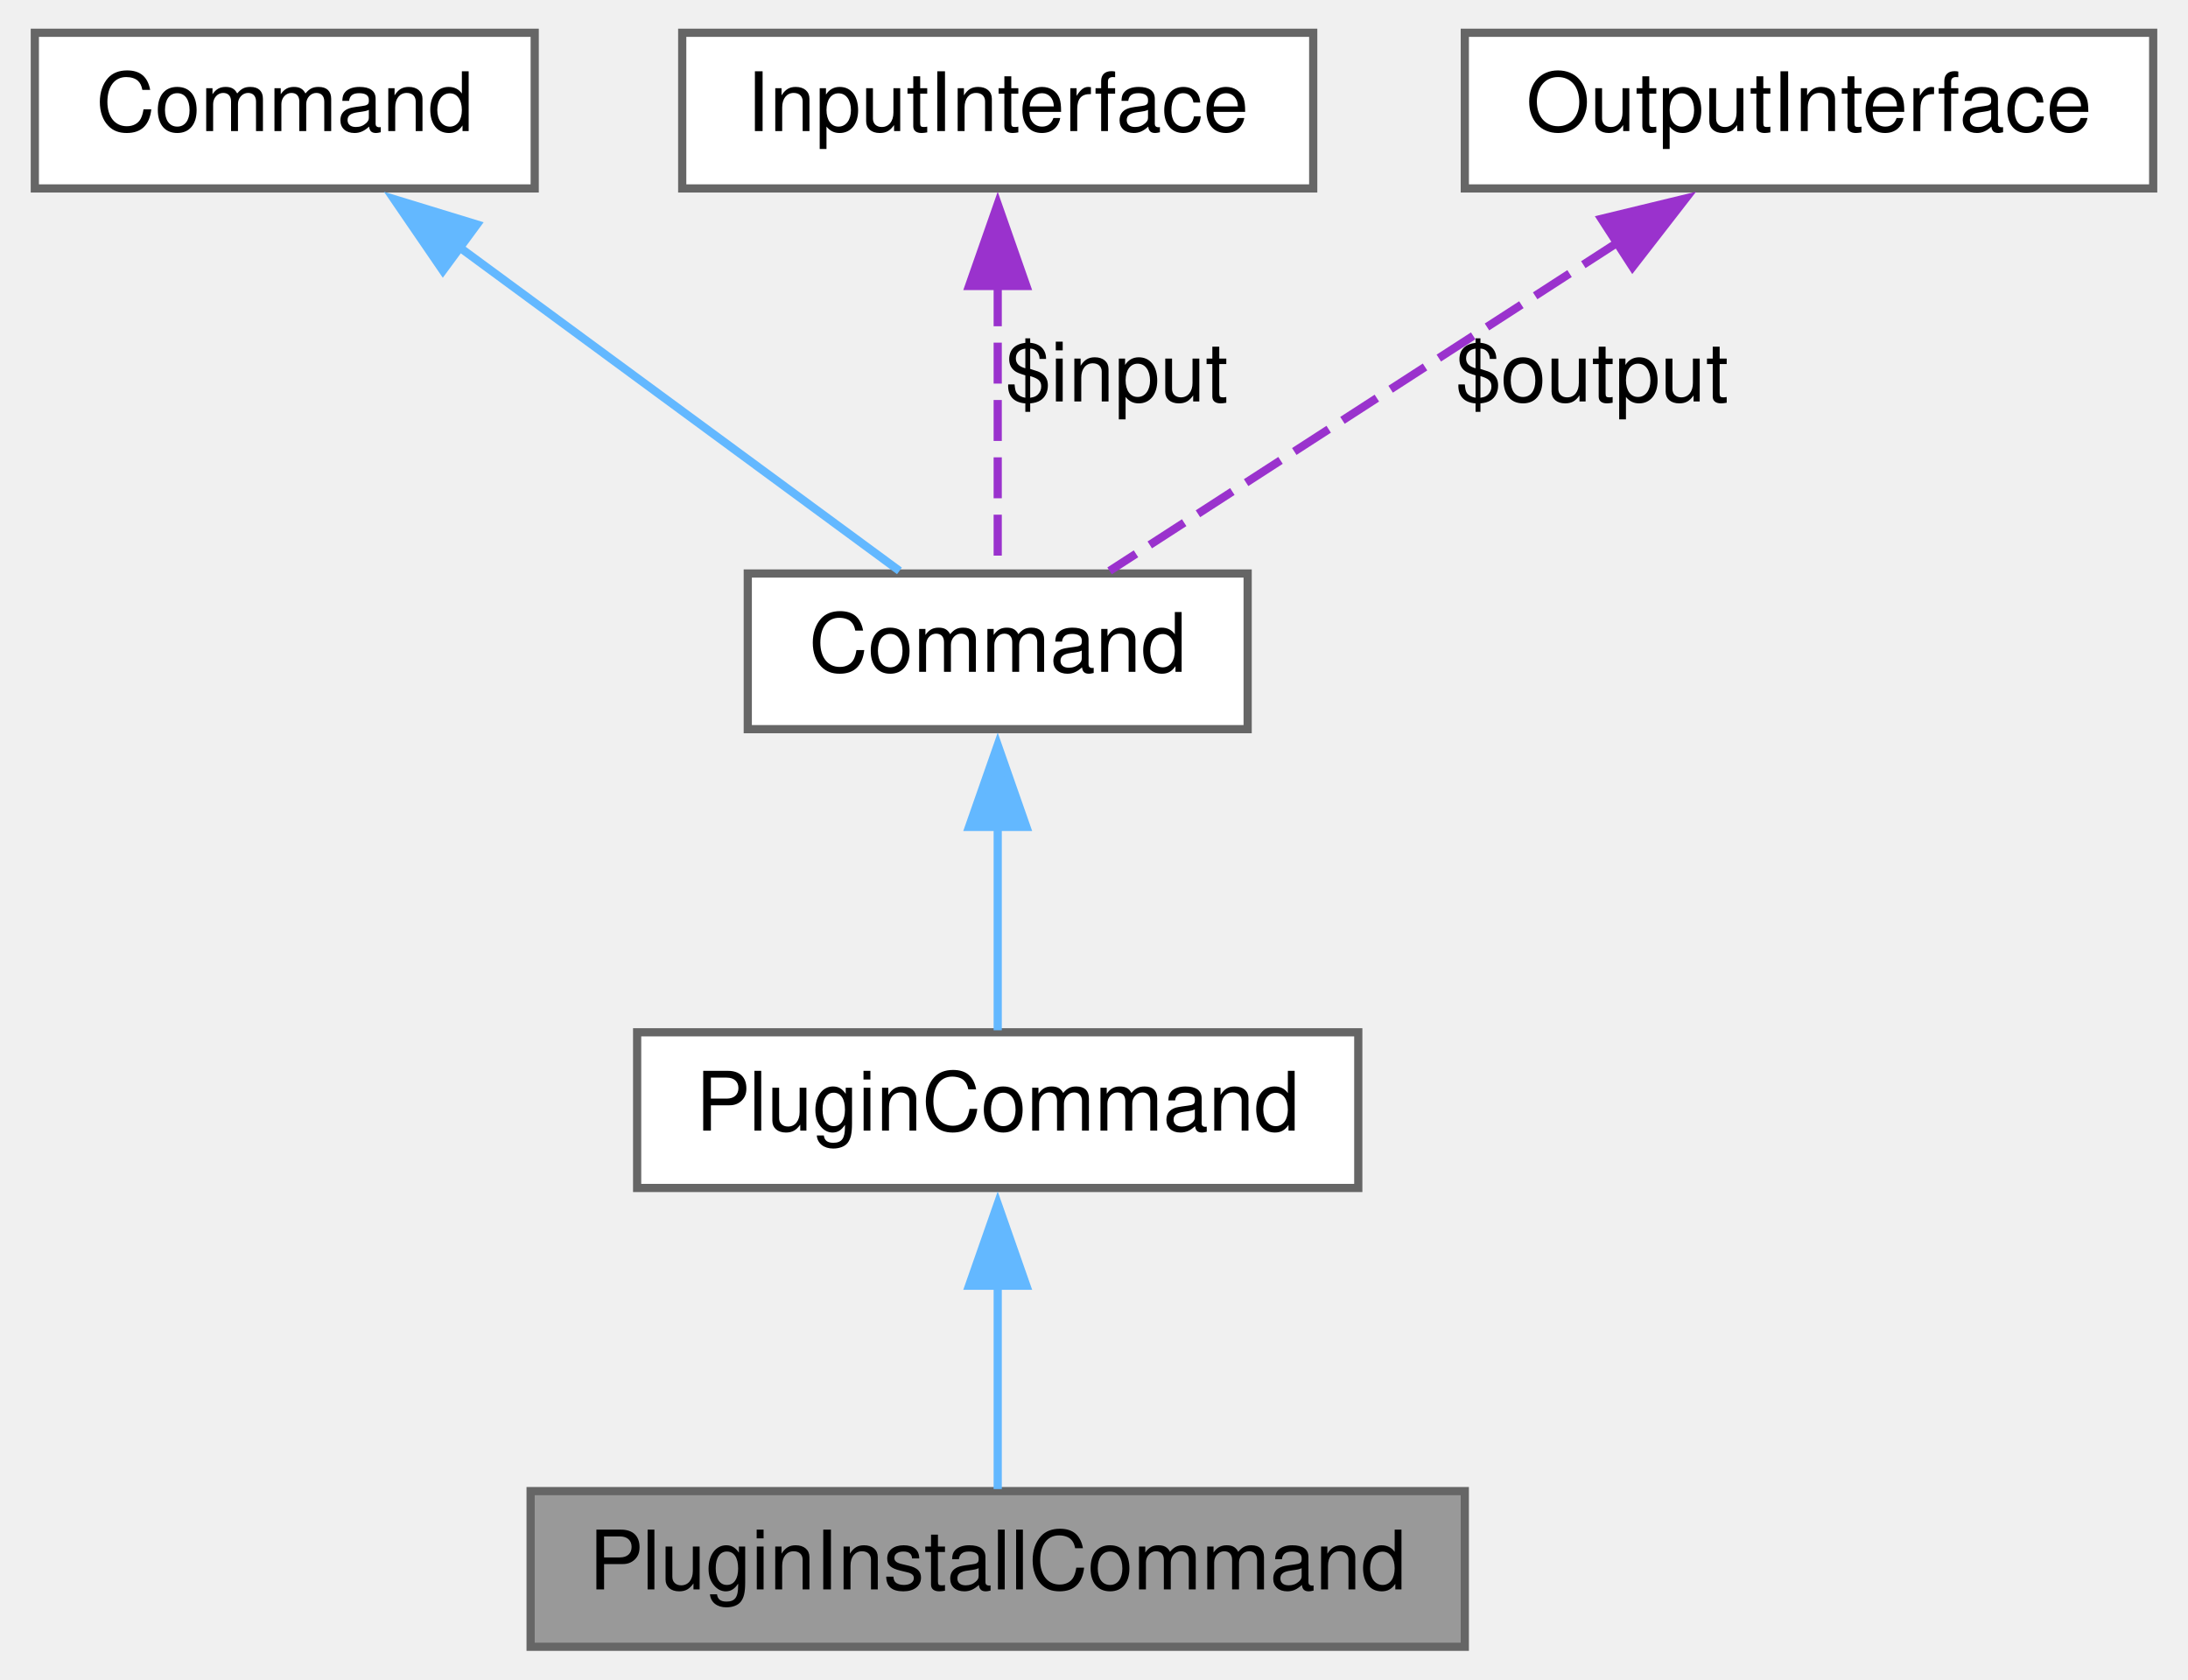
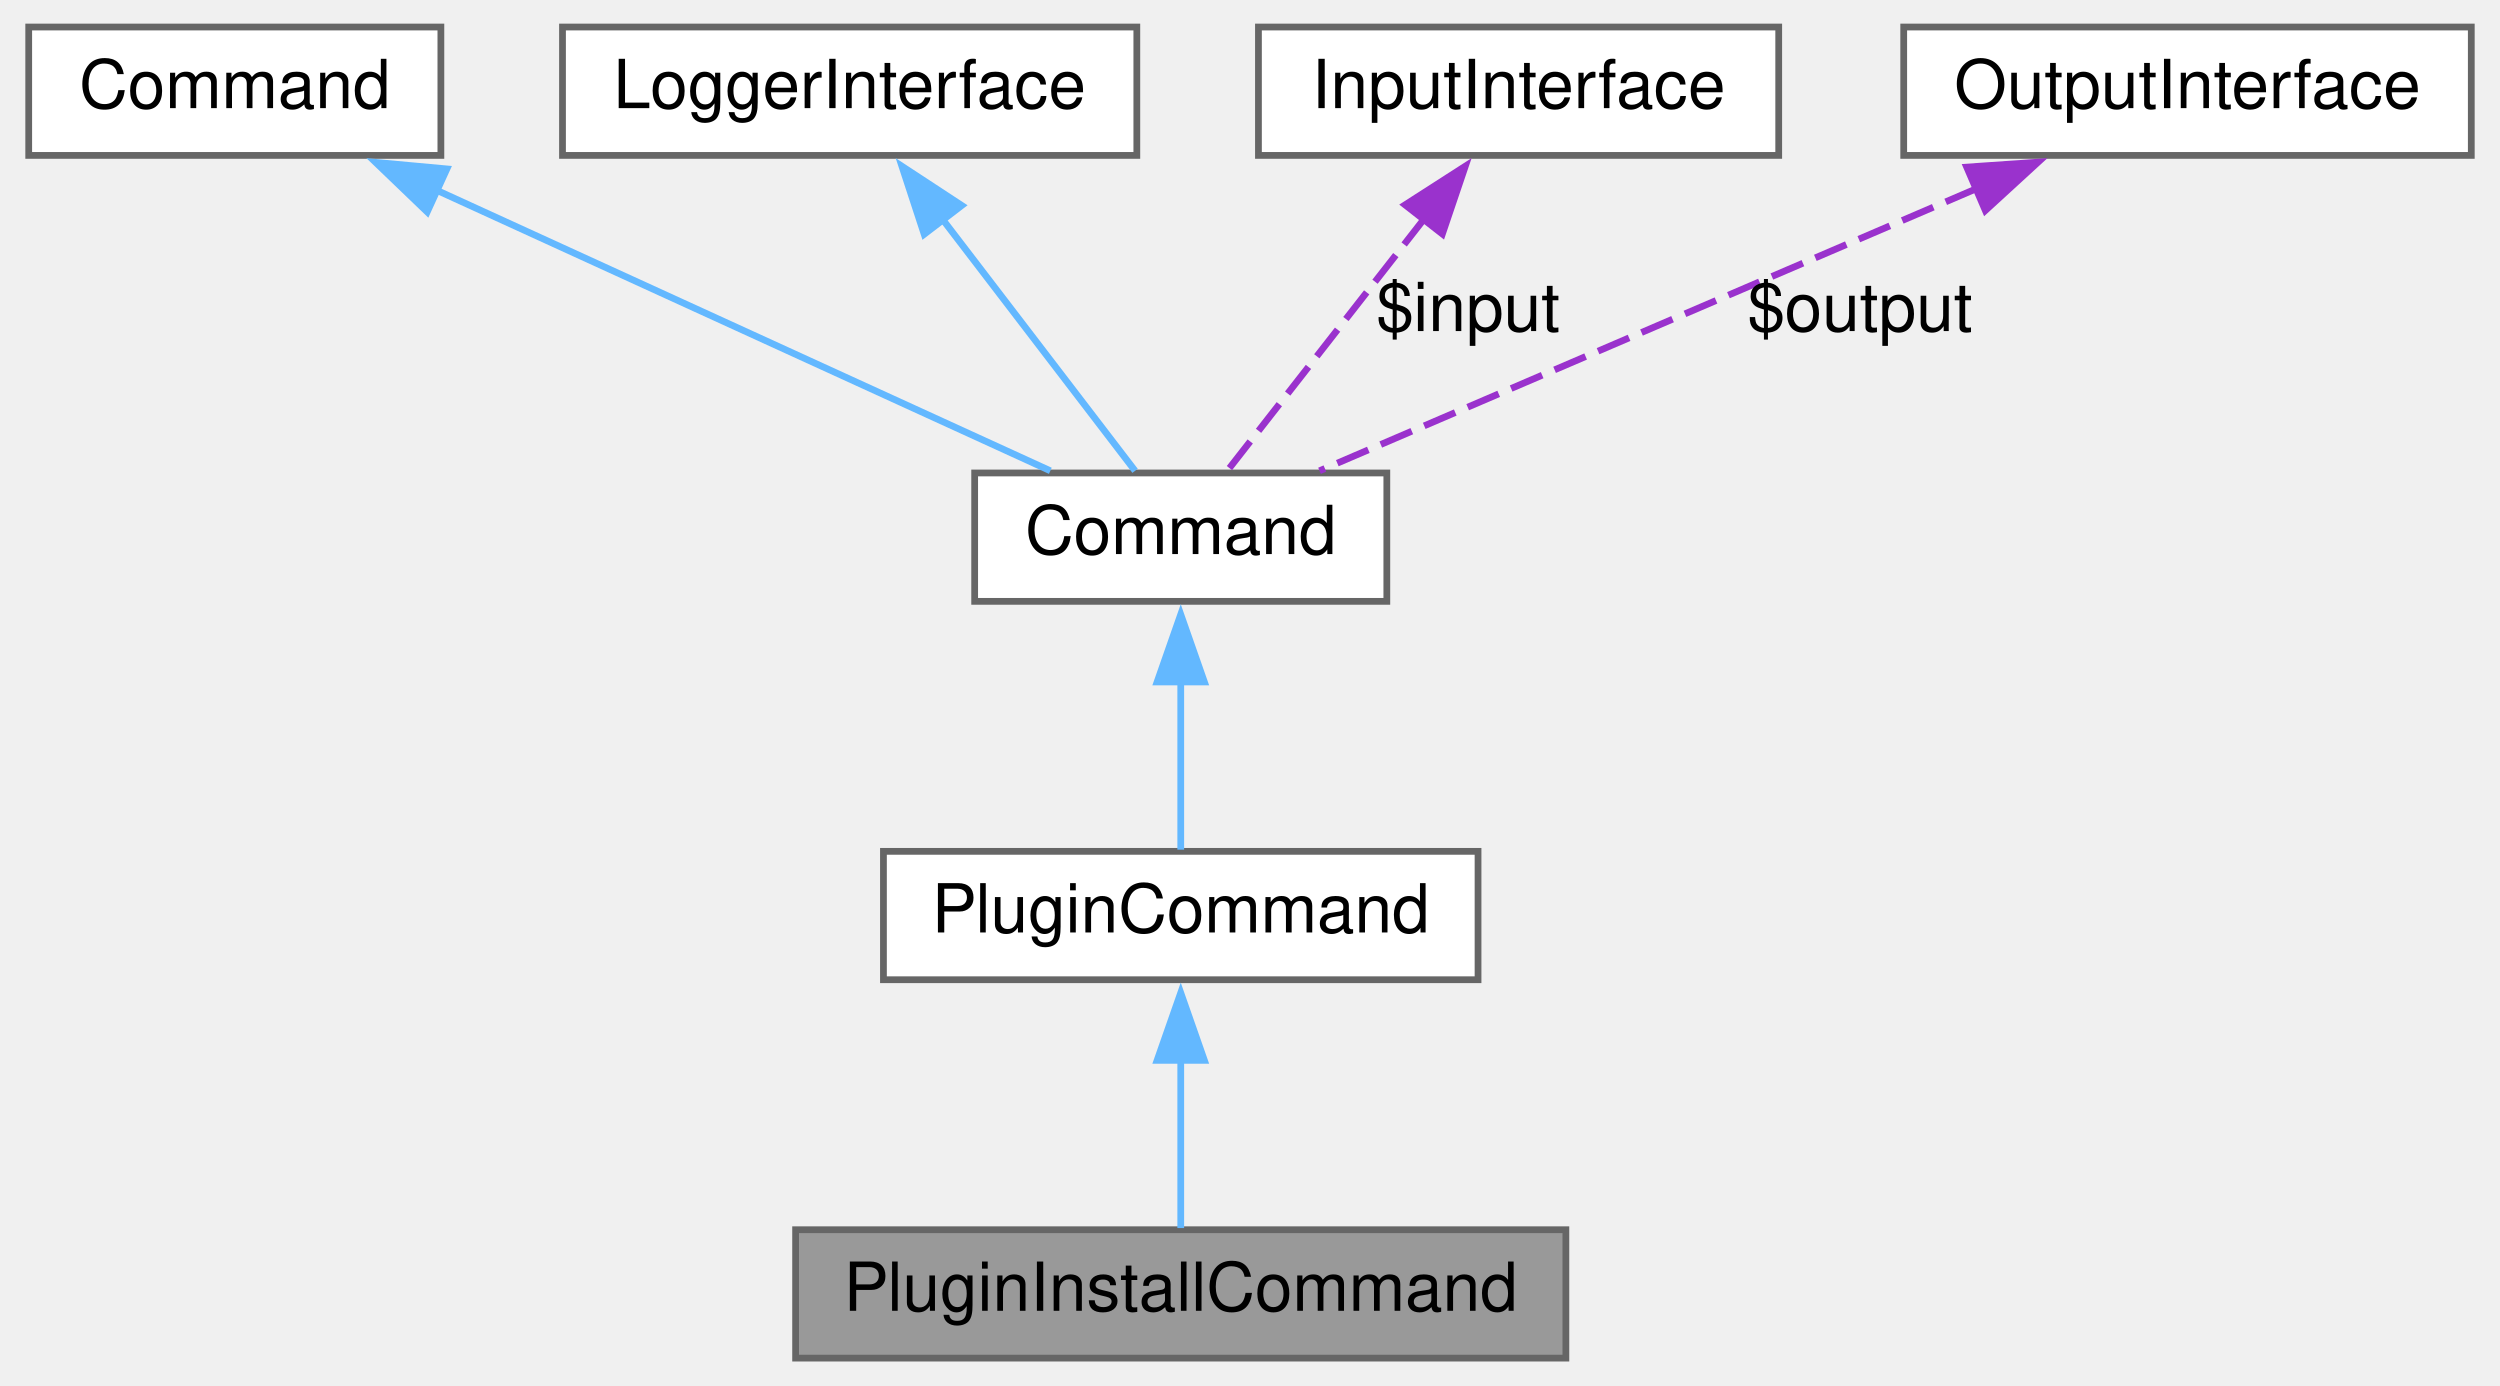
- <svg xmlns="http://www.w3.org/2000/svg" xmlns:xlink="http://www.w3.org/1999/xlink" width="267pt" height="205pt" viewBox="0.00 0.00 266.50 205.00">
+ <svg xmlns="http://www.w3.org/2000/svg" xmlns:xlink="http://www.w3.org/1999/xlink" width="370pt" height="205pt" viewBox="0.00 0.00 369.50 205.00">
  <g id="graph0" class="graph" transform="scale(1 1) rotate(0) translate(4 201)">
    <g id="node1" class="node">
      <g id="a_node1">
        <a xlink:title=" ">
-           <polygon fill="#999999" stroke="#666666" points="174.5,-19 60.5,-19 60.5,0 174.5,0 174.5,-19" />
-           <text text-anchor="middle" x="117.5" y="-7" font-family="Helvetica,sans-Serif" font-size="10.00">PluginInstallCommand</text>
+           <polygon fill="#999999" stroke="#666666" points="227.5,-19 113.5,-19 113.5,0 227.5,0 227.5,-19" />
+           <text text-anchor="middle" x="170.5" y="-7" font-family="Helvetica,sans-Serif" font-size="10.00">PluginInstallCommand</text>
        </a>
      </g>
    </g>
    <g id="node2" class="node">
      <g id="a_node2">
        <a xlink:href="class_z_m_1_1_command_1_1_plugin_1_1_plugin_command.html" target="_top" xlink:title=" ">
-           <polygon fill="white" stroke="#666666" points="161.5,-75 73.5,-75 73.5,-56 161.5,-56 161.5,-75" />
-           <text text-anchor="middle" x="117.5" y="-63" font-family="Helvetica,sans-Serif" font-size="10.00">PluginCommand</text>
+           <polygon fill="white" stroke="#666666" points="214.5,-75 126.5,-75 126.5,-56 214.5,-56 214.5,-75" />
+           <text text-anchor="middle" x="170.5" y="-63" font-family="Helvetica,sans-Serif" font-size="10.00">PluginCommand</text>
        </a>
      </g>
    </g>
    <g id="edge1" class="edge">
-       <path fill="none" stroke="#63b8ff" d="M117.5,-44.11C117.5,-35.52 117.5,-25.97 117.5,-19.25" />
-       <polygon fill="#63b8ff" stroke="#63b8ff" points="114,-44.07 117.5,-54.07 121,-44.07 114,-44.07" />
+       <path fill="none" stroke="#63b8ff" d="M170.5,-44.11C170.5,-35.52 170.5,-25.97 170.5,-19.25" />
+       <polygon fill="#63b8ff" stroke="#63b8ff" points="167,-44.07 170.5,-54.07 174,-44.07 167,-44.07" />
    </g>
    <g id="node3" class="node">
      <g id="a_node3">
        <a xlink:href="class_z_m_1_1_command_1_1_command.html" target="_top" xlink:title=" ">
-           <polygon fill="white" stroke="#666666" points="148,-131 87,-131 87,-112 148,-112 148,-131" />
-           <text text-anchor="middle" x="117.5" y="-119" font-family="Helvetica,sans-Serif" font-size="10.00">Command</text>
+           <polygon fill="white" stroke="#666666" points="201,-131 140,-131 140,-112 201,-112 201,-131" />
+           <text text-anchor="middle" x="170.5" y="-119" font-family="Helvetica,sans-Serif" font-size="10.00">Command</text>
        </a>
      </g>
    </g>
    <g id="edge2" class="edge">
-       <path fill="none" stroke="#63b8ff" d="M117.5,-100.11C117.5,-91.52 117.5,-81.97 117.5,-75.25" />
-       <polygon fill="#63b8ff" stroke="#63b8ff" points="114,-100.07 117.5,-110.07 121,-100.07 114,-100.07" />
+       <path fill="none" stroke="#63b8ff" d="M170.5,-100.11C170.5,-91.52 170.5,-81.97 170.5,-75.25" />
+       <polygon fill="#63b8ff" stroke="#63b8ff" points="167,-100.07 170.5,-110.07 174,-100.07 167,-100.07" />
    </g>
    <g id="node4" class="node">
      <g id="a_node4">
        <a xlink:title=" ">
          <polygon fill="white" stroke="#666666" points="61,-197 0,-197 0,-178 61,-178 61,-197" />
          <text text-anchor="middle" x="30.5" y="-185" font-family="Helvetica,sans-Serif" font-size="10.00">Command</text>
        </a>
      </g>
    </g>
    <g id="edge3" class="edge">
-       <path fill="none" stroke="#63b8ff" d="M51.72,-170.89C68.62,-158.46 91.66,-141.51 105.51,-131.32" />
-       <polygon fill="#63b8ff" stroke="#63b8ff" points="49.8,-167.96 43.82,-176.7 53.95,-173.6 49.8,-167.96" />
+       <path fill="none" stroke="#63b8ff" d="M60.17,-172.94C87.63,-160.38 127.66,-142.08 151.2,-131.32" />
+       <polygon fill="#63b8ff" stroke="#63b8ff" points="58.98,-169.63 51.34,-176.97 61.89,-176 58.98,-169.63" />
    </g>
    <g id="node5" class="node">
      <g id="a_node5">
        <a xlink:title=" ">
-           <polygon fill="white" stroke="#666666" points="156,-197 79,-197 79,-178 156,-178 156,-197" />
-           <text text-anchor="middle" x="117.5" y="-185" font-family="Helvetica,sans-Serif" font-size="10.00">InputInterface</text>
+           <polygon fill="white" stroke="#666666" points="164,-197 79,-197 79,-178 164,-178 164,-197" />
+           <text text-anchor="middle" x="121.5" y="-185" font-family="Helvetica,sans-Serif" font-size="10.00">LoggerInterface</text>
        </a>
      </g>
    </g>
    <g id="edge4" class="edge">
-       <path fill="none" stroke="#9a32cd" stroke-dasharray="5,2" d="M117.5,-166.18C117.5,-154.44 117.5,-140.27 117.5,-131.32" />
-       <polygon fill="#9a32cd" stroke="#9a32cd" points="114,-166.09 117.5,-176.09 121,-166.09 114,-166.09" />
-       <text text-anchor="middle" x="132" y="-152" font-family="Helvetica,sans-Serif" font-size="10.00"> $input</text>
+       <path fill="none" stroke="#63b8ff" d="M135.08,-168.76C144.41,-156.58 156.38,-140.94 163.74,-131.32" />
+       <polygon fill="#63b8ff" stroke="#63b8ff" points="132.53,-166.33 129.23,-176.4 138.09,-170.59 132.53,-166.33" />
    </g>
    <g id="node6" class="node">
      <g id="a_node6">
        <a xlink:title=" ">
-           <polygon fill="white" stroke="#666666" points="258.5,-197 174.5,-197 174.5,-178 258.5,-178 258.5,-197" />
-           <text text-anchor="middle" x="216.5" y="-185" font-family="Helvetica,sans-Serif" font-size="10.00">OutputInterface</text>
+           <polygon fill="white" stroke="#666666" points="259,-197 182,-197 182,-178 259,-178 259,-197" />
+           <text text-anchor="middle" x="220.5" y="-185" font-family="Helvetica,sans-Serif" font-size="10.00">InputInterface</text>
        </a>
      </g>
    </g>
    <g id="edge5" class="edge">
-       <path fill="none" stroke="#9a32cd" stroke-dasharray="5,2" d="M193.16,-171.41C173.86,-158.94 147.13,-141.65 131.15,-131.32" />
-       <polygon fill="#9a32cd" stroke="#9a32cd" points="191.17,-174.29 201.46,-176.78 194.97,-168.41 191.17,-174.29" />
-       <text text-anchor="middle" x="190" y="-152" font-family="Helvetica,sans-Serif" font-size="10.00"> $output</text>
+       <path fill="none" stroke="#9a32cd" stroke-dasharray="5,2" d="M206.64,-168.76C197.13,-156.58 184.91,-140.94 177.39,-131.32" />
+       <polygon fill="#9a32cd" stroke="#9a32cd" points="203.7,-170.68 212.62,-176.41 209.22,-166.37 203.7,-170.68" />
+       <text text-anchor="middle" x="213" y="-152" font-family="Helvetica,sans-Serif" font-size="10.00"> $input</text>
+     </g>
+     <g id="node7" class="node">
+       <g id="a_node7">
+         <a xlink:title=" ">
+           <polygon fill="white" stroke="#666666" points="361.5,-197 277.5,-197 277.5,-178 361.5,-178 361.5,-197" />
+           <text text-anchor="middle" x="319.5" y="-185" font-family="Helvetica,sans-Serif" font-size="10.00">OutputInterface</text>
+         </a>
+       </g>
+     </g>
+     <g id="edge6" class="edge">
+       <path fill="none" stroke="#9a32cd" stroke-dasharray="5,2" d="M288.31,-173.1C259.07,-160.54 216.2,-142.13 191.04,-131.32" />
+       <polygon fill="#9a32cd" stroke="#9a32cd" points="286.82,-176.27 297.39,-177 289.58,-169.84 286.82,-176.27" />
+       <text text-anchor="middle" x="271" y="-152" font-family="Helvetica,sans-Serif" font-size="10.00"> $output</text>
    </g>
  </g>
</svg>
